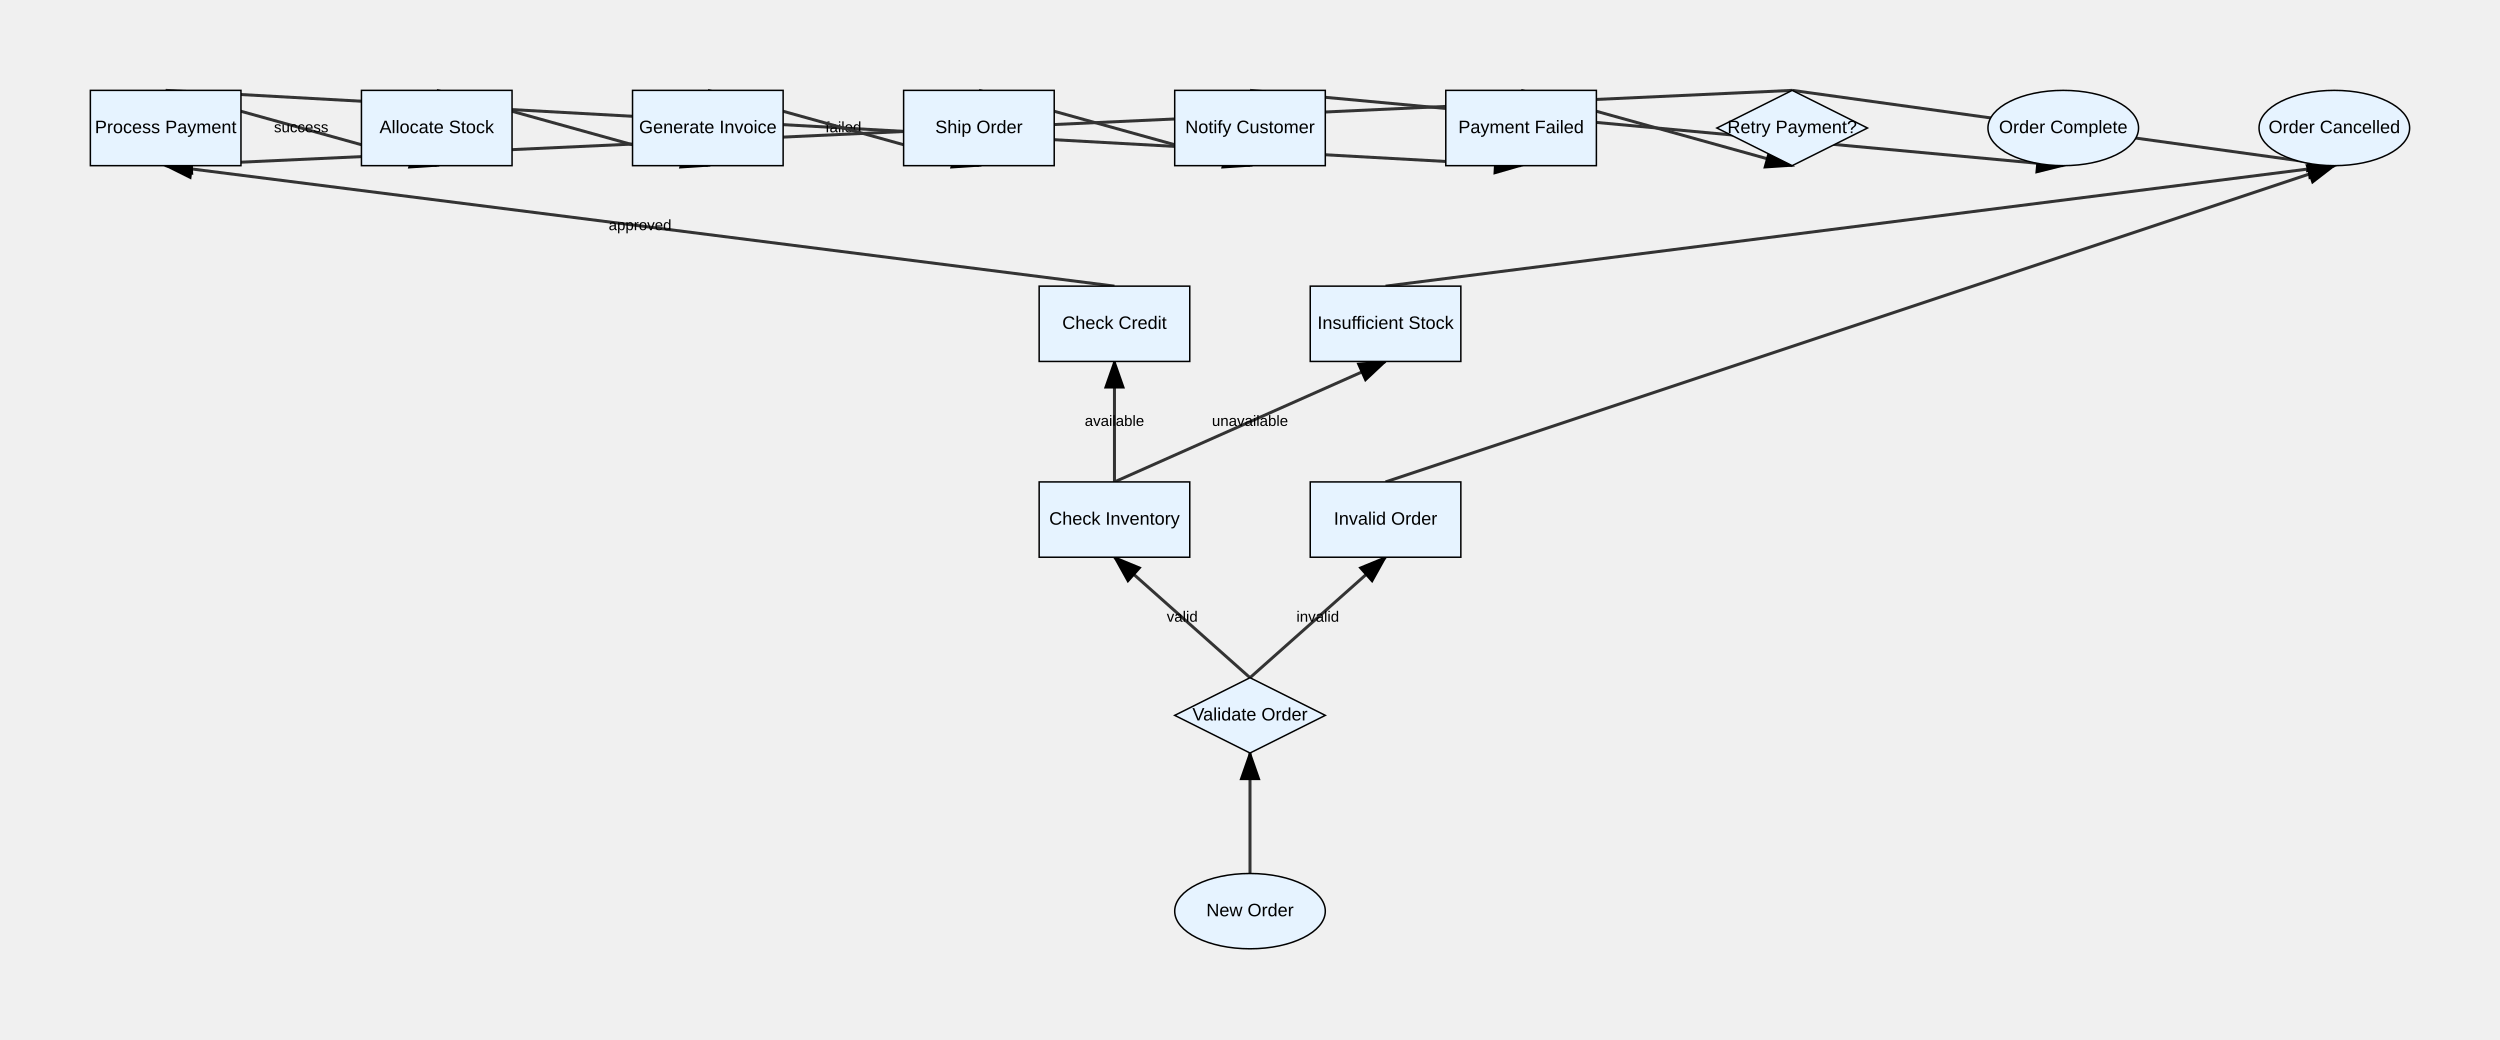
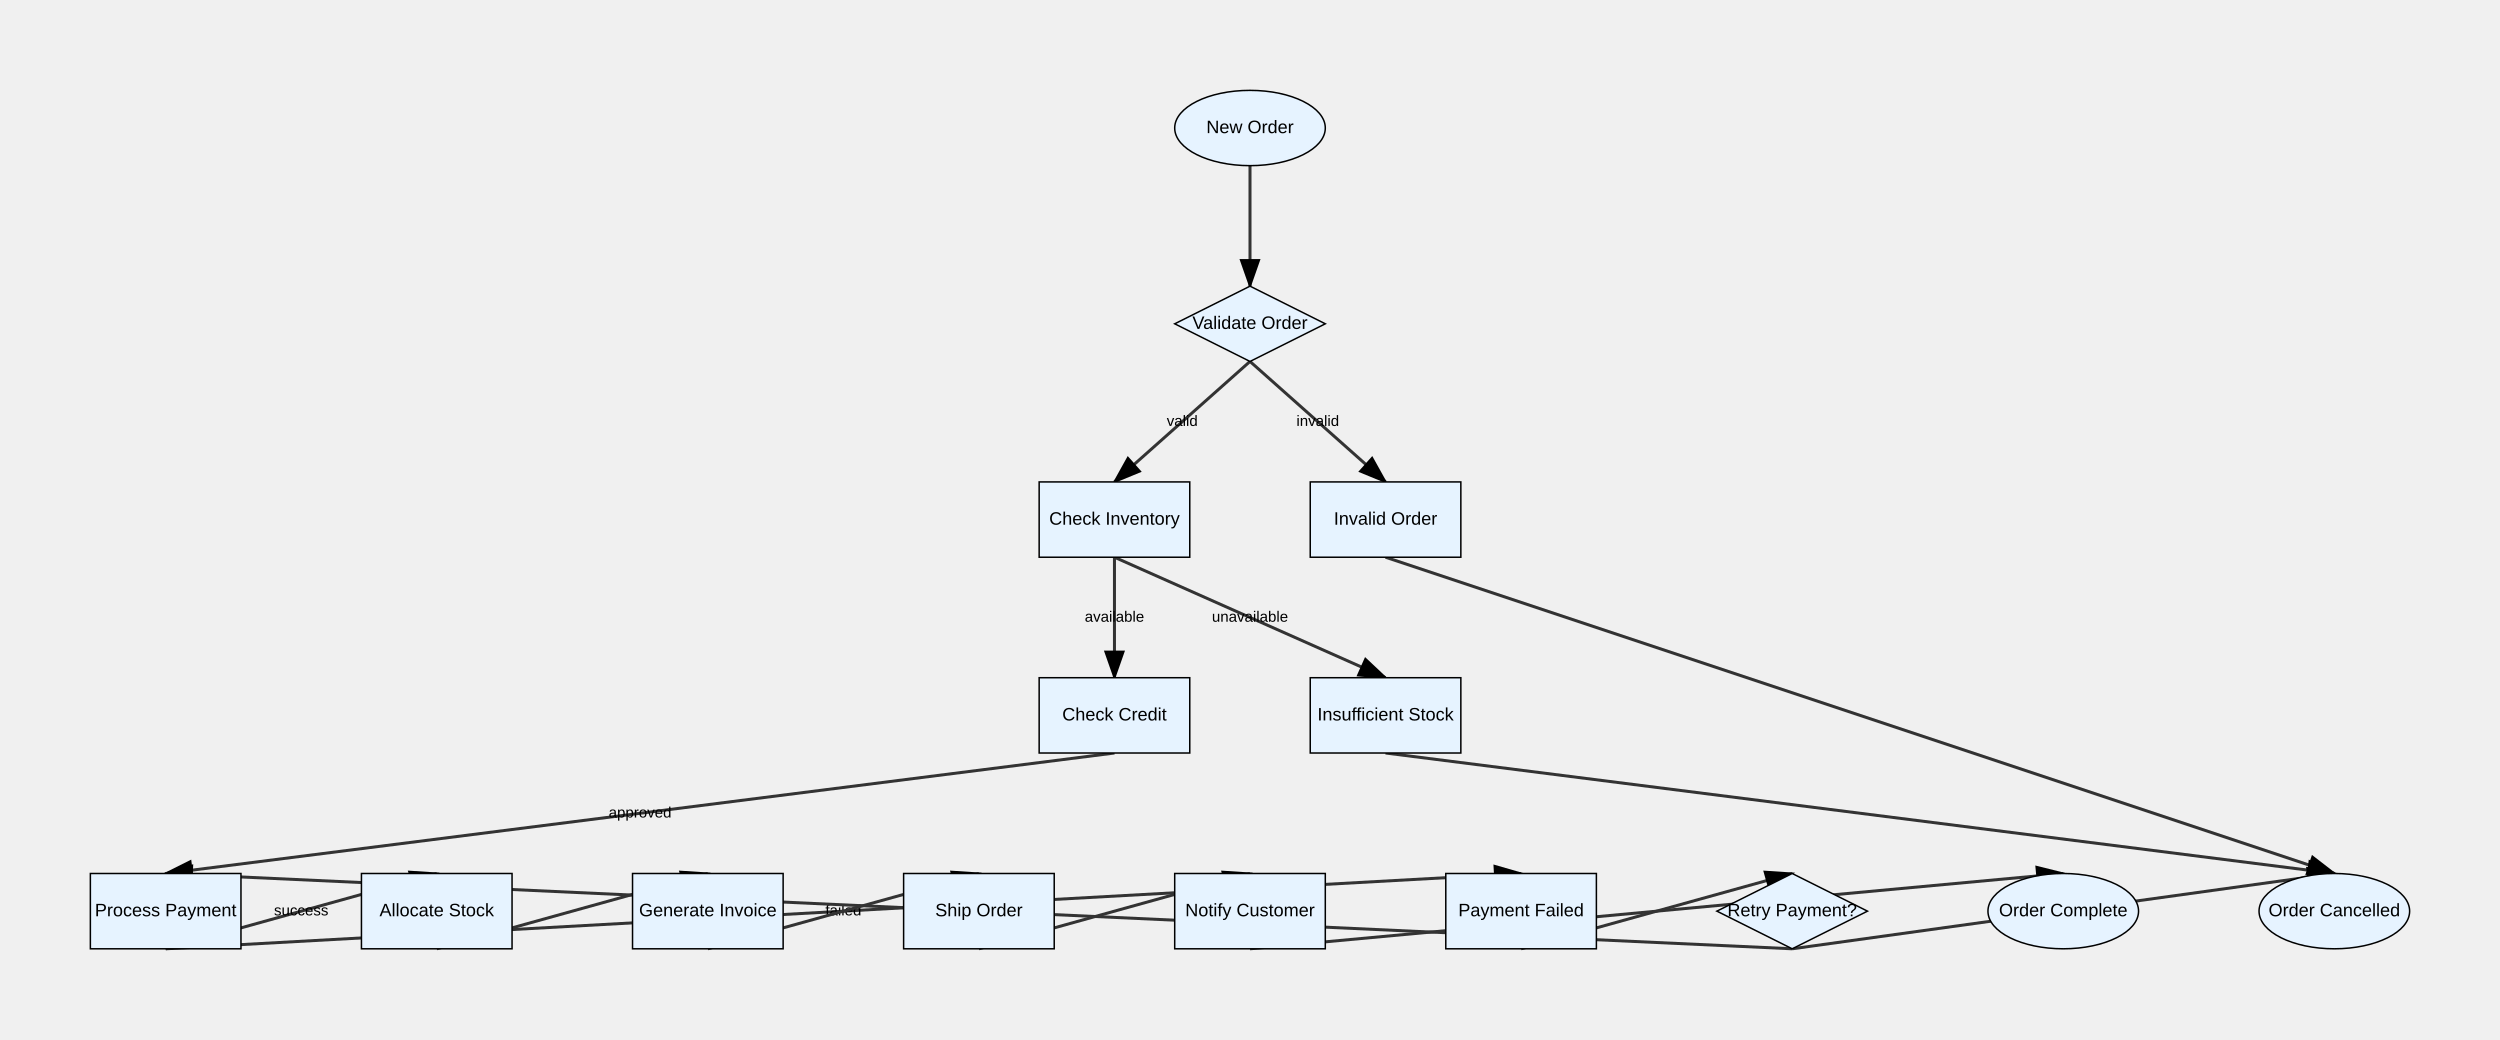
<svg xmlns="http://www.w3.org/2000/svg" width="1660" height="690" viewBox="0 0 1660 690">
  <style>
    .node {
      fill: #ffffff;
      stroke: #000000;
      stroke-width: 1;
      fill: #e6f3ff;
    }
    .edge {
      fill: none;
      stroke: #000000;
      stroke-width: 1;
      stroke: #333333;
      stroke-width: 2;
    }
    .node-label {
      font-family: Arial, sans-serif;
      font-size: 12px;
      text-anchor: middle;
      dominant-baseline: middle;
      fill: #000000;
      pointer-events: none;
    }
    .edge-label {
      font-family: Arial, sans-serif;
      font-size: 10px;
      text-anchor: middle;
      dominant-baseline: middle;
      fill: #000000;
      pointer-events: none;
    }
  </style>
  <defs>
    <marker id="arrowhead" markerWidth="10" markerHeight="7" refX="9" refY="3.5" orient="auto">
      <polygon points="0 0, 10 3.5, 0 7" fill="#000000" />
    </marker>
  </defs>
  <g transform="translate(20, 670) scale(1, -1)">
-     <path d="M 810.00 90.00 L 810.00 170.00" class="edge" marker-end="url(#arrowhead)" />
-     <path d="M 810.00 220.00 L 720.00 300.00" class="edge" marker-end="url(#arrowhead)" />
-     <text x="765.00" y="-260.00" class="edge-label" transform="scale(1, -1)">valid</text>
-     <path d="M 810.00 220.00 L 900.00 300.00" class="edge" marker-end="url(#arrowhead)" />
-     <text x="855.00" y="-260.00" class="edge-label" transform="scale(1, -1)">invalid</text>
-     <path d="M 720.00 350.00 L 720.00 430.00" class="edge" marker-end="url(#arrowhead)" />
-     <text x="720.00" y="-390.00" class="edge-label" transform="scale(1, -1)">available</text>
-     <path d="M 720.00 350.00 L 900.00 430.00" class="edge" marker-end="url(#arrowhead)" />
-     <text x="810.00" y="-390.00" class="edge-label" transform="scale(1, -1)">unavailable</text>
-     <path d="M 720.00 480.00 L 90.00 560.00" class="edge" marker-end="url(#arrowhead)" />
-     <text x="405.00" y="-520.00" class="edge-label" transform="scale(1, -1)">approved</text>
-     <path d="M 90.00 610.00 L 270.00 560.00" class="edge" marker-end="url(#arrowhead)" />
-     <text x="180.00" y="-585.00" class="edge-label" transform="scale(1, -1)">success</text>
-     <path d="M 90.00 610.00 L 990.00 560.00" class="edge" marker-end="url(#arrowhead)" />
-     <text x="540.00" y="-585.00" class="edge-label" transform="scale(1, -1)">failed</text>
-     <path d="M 270.00 610.00 L 450.00 560.00" class="edge" marker-end="url(#arrowhead)" />
-     <path d="M 450.00 610.00 L 630.00 560.00" class="edge" marker-end="url(#arrowhead)" />
-     <path d="M 630.00 610.00 L 810.00 560.00" class="edge" marker-end="url(#arrowhead)" />
-     <path d="M 810.00 610.00 L 1350.00 560.00" class="edge" marker-end="url(#arrowhead)" />
-     <path d="M 900.00 350.00 L 1530.00 560.00" class="edge" marker-end="url(#arrowhead)" />
-     <path d="M 900.00 480.00 L 1530.00 560.00" class="edge" marker-end="url(#arrowhead)" />
-     <path d="M 990.00 610.00 L 1170.00 560.00" class="edge" marker-end="url(#arrowhead)" />
-     <path d="M 1170.00 610.00 L 90.00 560.00" class="edge" marker-end="url(#arrowhead)" />
-     <text x="630.00" y="-585.00" class="edge-label" transform="scale(1, -1)">yes</text>
-     <path d="M 1170.00 610.00 L 1530.00 560.00" class="edge" marker-end="url(#arrowhead)" />
-     <text x="1350.00" y="-585.00" class="edge-label" transform="scale(1, -1)">no</text>
-     <rect x="400.00" y="560.00" width="100.00" height="50.00" class="node rect" />
-     <text x="450.00" y="-585.00" class="node-label" transform="scale(1, -1)">Generate Invoice</text>
-     <rect x="940.00" y="560.00" width="100.00" height="50.00" class="node rect" />
-     <text x="990.00" y="-585.00" class="node-label" transform="scale(1, -1)">Payment Failed</text>
-     <polygon points="810.00,170.00 860.00,195.00 810.00,220.00 760.00,195.00" class="node diamond" />
-     <text x="810.00" y="-195.00" class="node-label" transform="scale(1, -1)">Validate Order</text>
-     <ellipse cx="1350.00" cy="585.00" rx="50.00" ry="25.00" class="node ellipse" />
-     <text x="1350.00" y="-585.00" class="node-label" transform="scale(1, -1)">Order Complete</text>
-     <ellipse cx="1530.00" cy="585.00" rx="50.00" ry="25.00" class="node ellipse" />
-     <text x="1530.00" y="-585.00" class="node-label" transform="scale(1, -1)">Order Cancelled</text>
-     <rect x="40.00" y="560.00" width="100.00" height="50.00" class="node rect" />
-     <text x="90.00" y="-585.00" class="node-label" transform="scale(1, -1)">Process Payment</text>
-     <rect x="220.00" y="560.00" width="100.00" height="50.00" class="node rect" />
-     <text x="270.00" y="-585.00" class="node-label" transform="scale(1, -1)">Allocate Stock</text>
-     <polygon points="1170.00,560.00 1220.00,585.00 1170.00,610.00 1120.00,585.00" class="node diamond" />
-     <text x="1170.00" y="-585.00" class="node-label" transform="scale(1, -1)">Retry Payment?</text>
-     <ellipse cx="810.00" cy="65.00" rx="50.00" ry="25.00" class="node ellipse" />
-     <text x="810.00" y="-65.00" class="node-label" transform="scale(1, -1)">New Order</text>
+     <path d="M 810.00 560.00 L 810.00 480.00" class="edge" marker-end="url(#arrowhead)" />
+     <path d="M 810.00 430.00 L 720.00 350.00" class="edge" marker-end="url(#arrowhead)" />
+     <text x="765.00" y="-390.00" class="edge-label" transform="scale(1, -1)">valid</text>
+     <path d="M 810.00 430.00 L 900.00 350.00" class="edge" marker-end="url(#arrowhead)" />
+     <text x="855.00" y="-390.00" class="edge-label" transform="scale(1, -1)">invalid</text>
+     <path d="M 720.00 300.00 L 720.00 220.00" class="edge" marker-end="url(#arrowhead)" />
+     <text x="720.00" y="-260.00" class="edge-label" transform="scale(1, -1)">available</text>
+     <path d="M 720.00 300.00 L 900.00 220.00" class="edge" marker-end="url(#arrowhead)" />
+     <text x="810.00" y="-260.00" class="edge-label" transform="scale(1, -1)">unavailable</text>
+     <path d="M 720.00 170.00 L 90.00 90.00" class="edge" marker-end="url(#arrowhead)" />
+     <text x="405.00" y="-130.00" class="edge-label" transform="scale(1, -1)">approved</text>
+     <path d="M 90.00 40.00 L 270.00 90.00" class="edge" marker-end="url(#arrowhead)" />
+     <text x="180.00" y="-65.00" class="edge-label" transform="scale(1, -1)">success</text>
+     <path d="M 90.00 40.00 L 990.00 90.00" class="edge" marker-end="url(#arrowhead)" />
+     <text x="540.00" y="-65.00" class="edge-label" transform="scale(1, -1)">failed</text>
+     <path d="M 270.00 40.00 L 450.00 90.00" class="edge" marker-end="url(#arrowhead)" />
+     <path d="M 450.00 40.00 L 630.00 90.00" class="edge" marker-end="url(#arrowhead)" />
+     <path d="M 630.00 40.00 L 810.00 90.00" class="edge" marker-end="url(#arrowhead)" />
+     <path d="M 810.00 40.00 L 1350.00 90.00" class="edge" marker-end="url(#arrowhead)" />
+     <path d="M 900.00 300.00 L 1530.00 90.00" class="edge" marker-end="url(#arrowhead)" />
+     <path d="M 900.00 170.00 L 1530.00 90.00" class="edge" marker-end="url(#arrowhead)" />
+     <path d="M 990.00 40.00 L 1170.00 90.00" class="edge" marker-end="url(#arrowhead)" />
+     <path d="M 1170.00 40.00 L 90.00 90.00" class="edge" marker-end="url(#arrowhead)" />
+     <text x="630.00" y="-65.00" class="edge-label" transform="scale(1, -1)">yes</text>
+     <path d="M 1170.00 40.00 L 1530.00 90.00" class="edge" marker-end="url(#arrowhead)" />
+     <text x="1350.00" y="-65.00" class="edge-label" transform="scale(1, -1)">no</text>
+     <rect x="670.00" y="300.00" width="100.00" height="50.00" class="node rect" />
+     <text x="720.00" y="-325.00" class="node-label" transform="scale(1, -1)">Check Inventory</text>
    <rect x="850.00" y="300.00" width="100.00" height="50.00" class="node rect" />
    <text x="900.00" y="-325.00" class="node-label" transform="scale(1, -1)">Invalid Order</text>
-     <rect x="850.00" y="430.00" width="100.00" height="50.00" class="node rect" />
-     <text x="900.00" y="-455.00" class="node-label" transform="scale(1, -1)">Insufficient Stock</text>
-     <rect x="580.00" y="560.00" width="100.00" height="50.00" class="node rect" />
-     <text x="630.00" y="-585.00" class="node-label" transform="scale(1, -1)">Ship Order</text>
-     <rect x="760.00" y="560.00" width="100.00" height="50.00" class="node rect" />
-     <text x="810.00" y="-585.00" class="node-label" transform="scale(1, -1)">Notify Customer</text>
-     <rect x="670.00" y="300.00" width="100.00" height="50.00" class="node rect" />
-     <text x="720.00" y="-325.00" class="node-label" transform="scale(1, -1)">Check Inventory</text>
-     <rect x="670.00" y="430.00" width="100.00" height="50.00" class="node rect" />
-     <text x="720.00" y="-455.00" class="node-label" transform="scale(1, -1)">Check Credit</text>
+     <rect x="760.00" y="40.00" width="100.00" height="50.00" class="node rect" />
+     <text x="810.00" y="-65.00" class="node-label" transform="scale(1, -1)">Notify Customer</text>
+     <rect x="40.00" y="40.00" width="100.00" height="50.00" class="node rect" />
+     <text x="90.00" y="-65.00" class="node-label" transform="scale(1, -1)">Process Payment</text>
+     <rect x="220.00" y="40.00" width="100.00" height="50.00" class="node rect" />
+     <text x="270.00" y="-65.00" class="node-label" transform="scale(1, -1)">Allocate Stock</text>
+     <rect x="580.00" y="40.00" width="100.00" height="50.00" class="node rect" />
+     <text x="630.00" y="-65.00" class="node-label" transform="scale(1, -1)">Ship Order</text>
+     <polygon points="1170.00,40.00 1220.00,65.00 1170.00,90.00 1120.00,65.00" class="node diamond" />
+     <text x="1170.00" y="-65.00" class="node-label" transform="scale(1, -1)">Retry Payment?</text>
+     <ellipse cx="1530.00" cy="65.00" rx="50.00" ry="25.00" class="node ellipse" />
+     <text x="1530.00" y="-65.00" class="node-label" transform="scale(1, -1)">Order Cancelled</text>
+     <ellipse cx="810.00" cy="585.00" rx="50.00" ry="25.00" class="node ellipse" />
+     <text x="810.00" y="-585.00" class="node-label" transform="scale(1, -1)">New Order</text>
+     <polygon points="810.00,430.00 860.00,455.00 810.00,480.00 760.00,455.00" class="node diamond" />
+     <text x="810.00" y="-455.00" class="node-label" transform="scale(1, -1)">Validate Order</text>
+     <rect x="850.00" y="170.00" width="100.00" height="50.00" class="node rect" />
+     <text x="900.00" y="-195.00" class="node-label" transform="scale(1, -1)">Insufficient Stock</text>
+     <rect x="400.00" y="40.00" width="100.00" height="50.00" class="node rect" />
+     <text x="450.00" y="-65.00" class="node-label" transform="scale(1, -1)">Generate Invoice</text>
+     <ellipse cx="1350.00" cy="65.00" rx="50.00" ry="25.00" class="node ellipse" />
+     <text x="1350.00" y="-65.00" class="node-label" transform="scale(1, -1)">Order Complete</text>
+     <rect x="670.00" y="170.00" width="100.00" height="50.00" class="node rect" />
+     <text x="720.00" y="-195.00" class="node-label" transform="scale(1, -1)">Check Credit</text>
+     <rect x="940.00" y="40.00" width="100.00" height="50.00" class="node rect" />
+     <text x="990.00" y="-65.00" class="node-label" transform="scale(1, -1)">Payment Failed</text>
  </g>
</svg>
